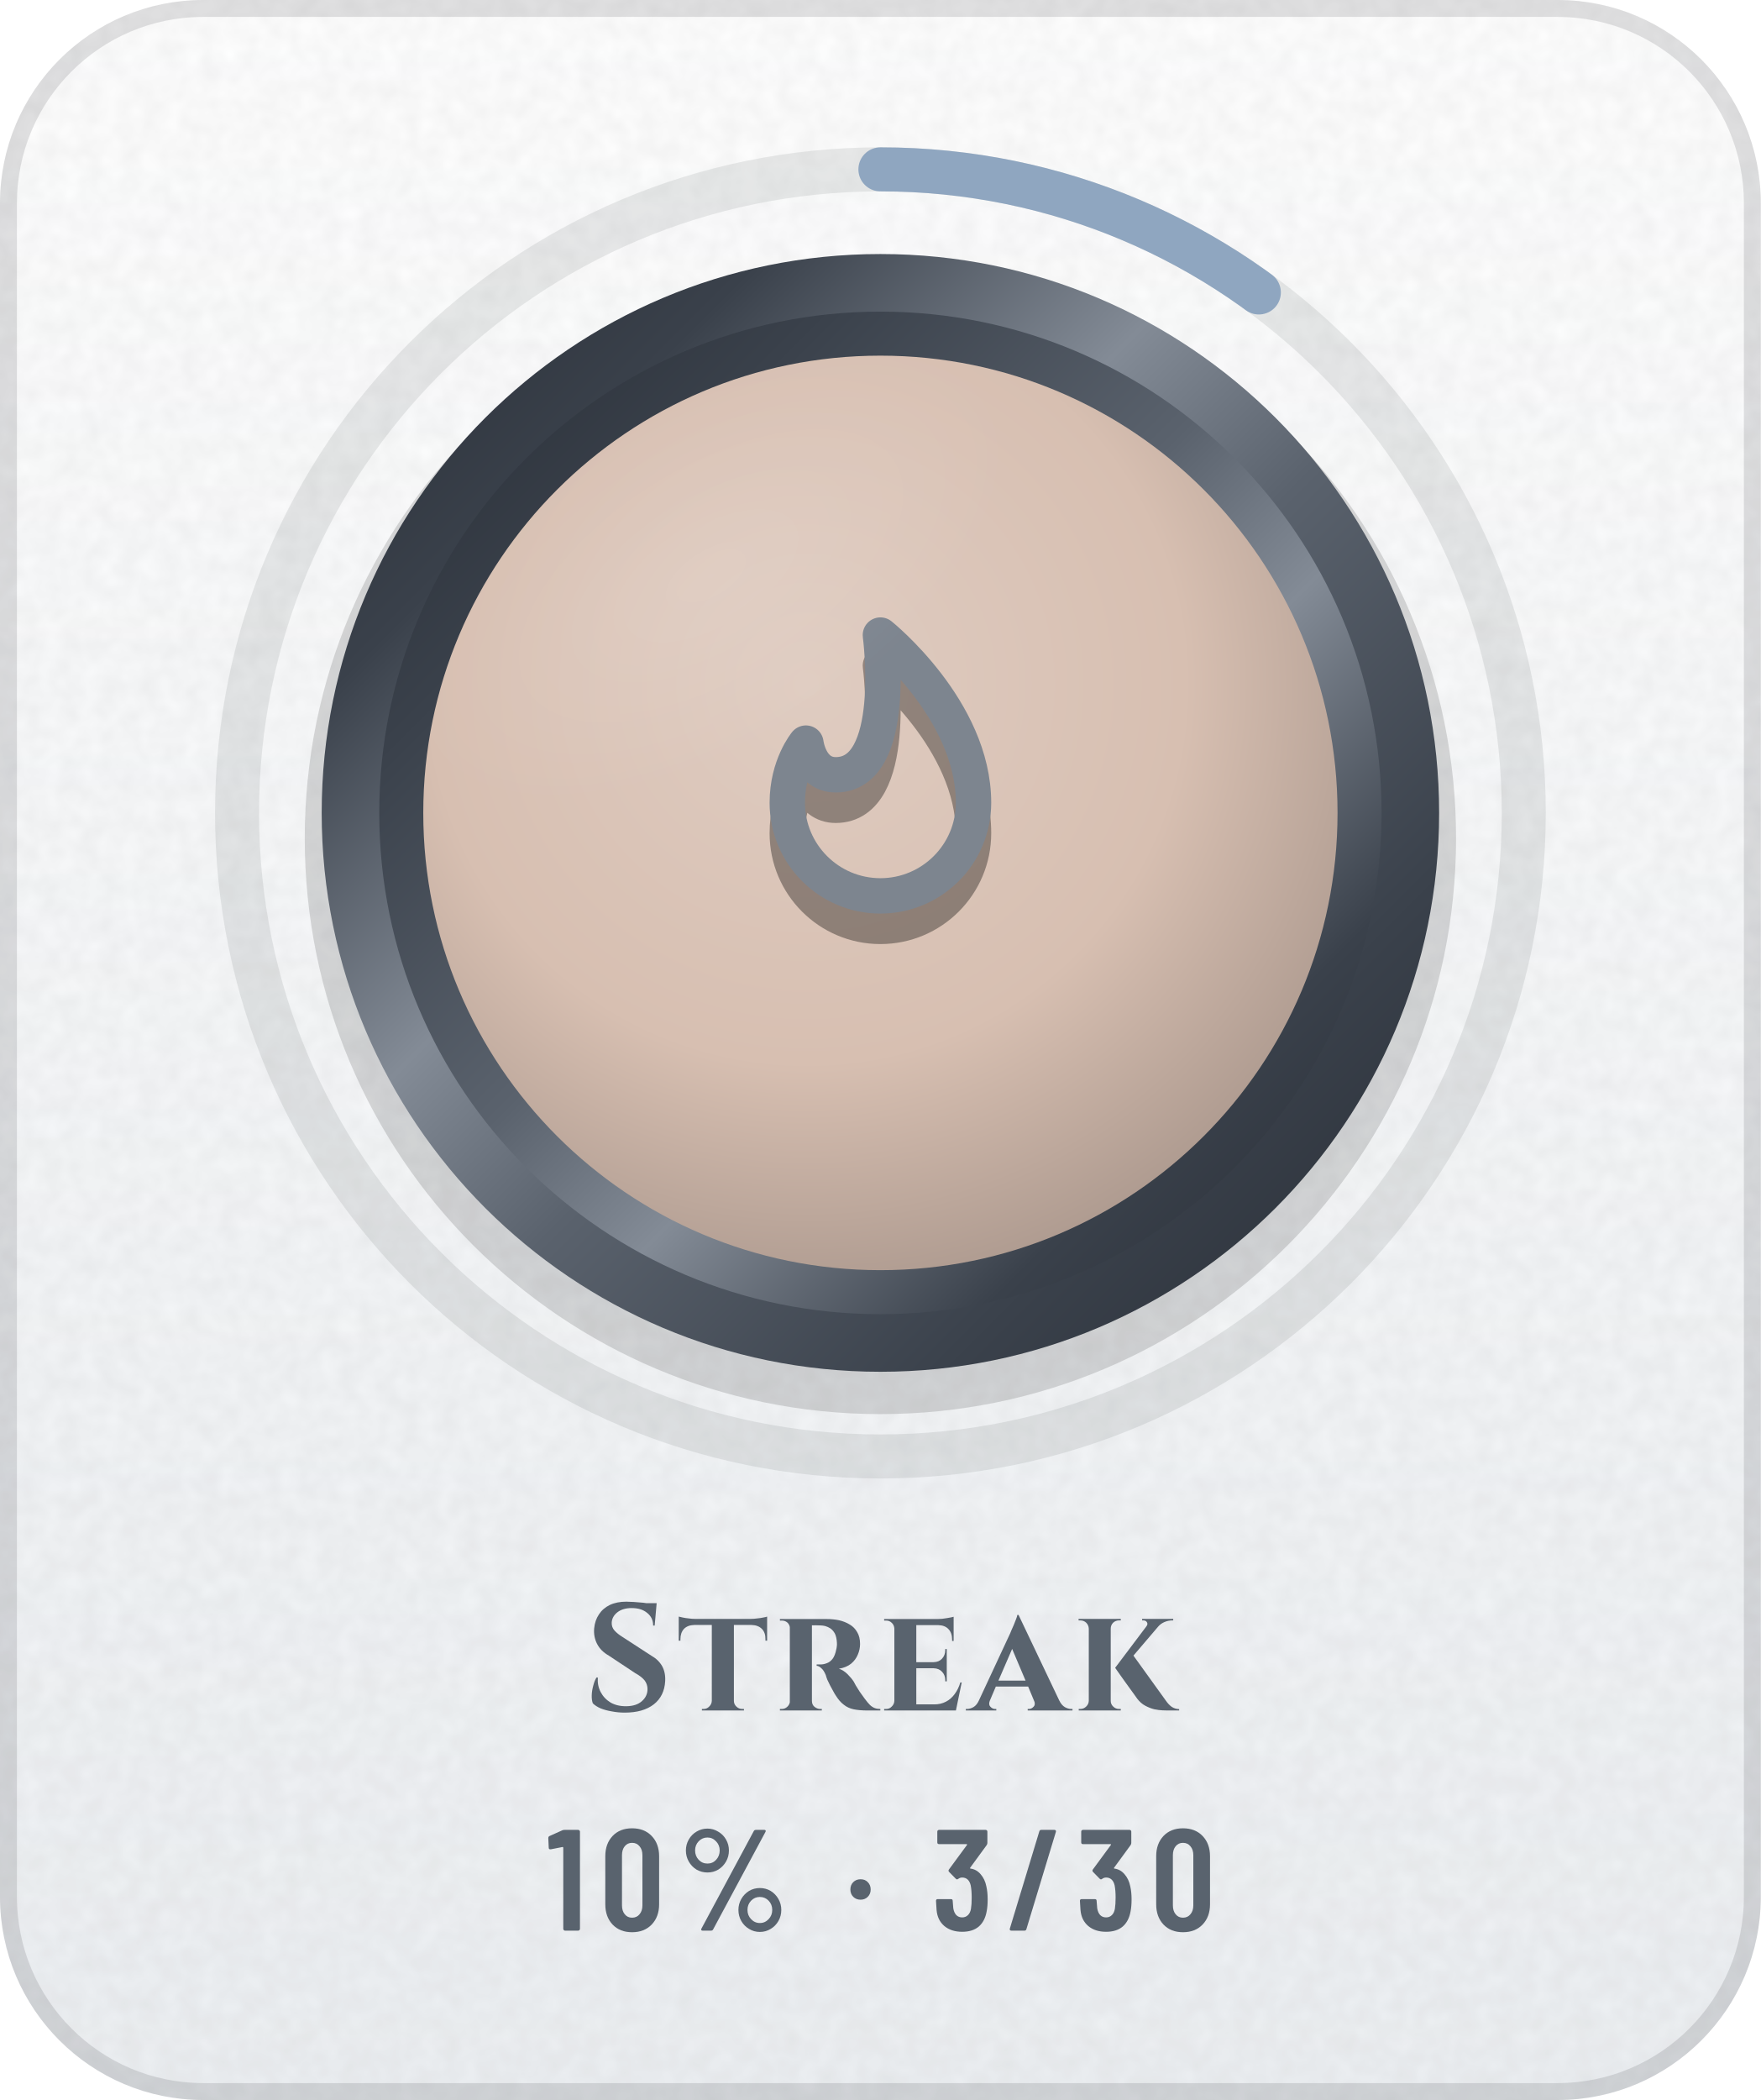
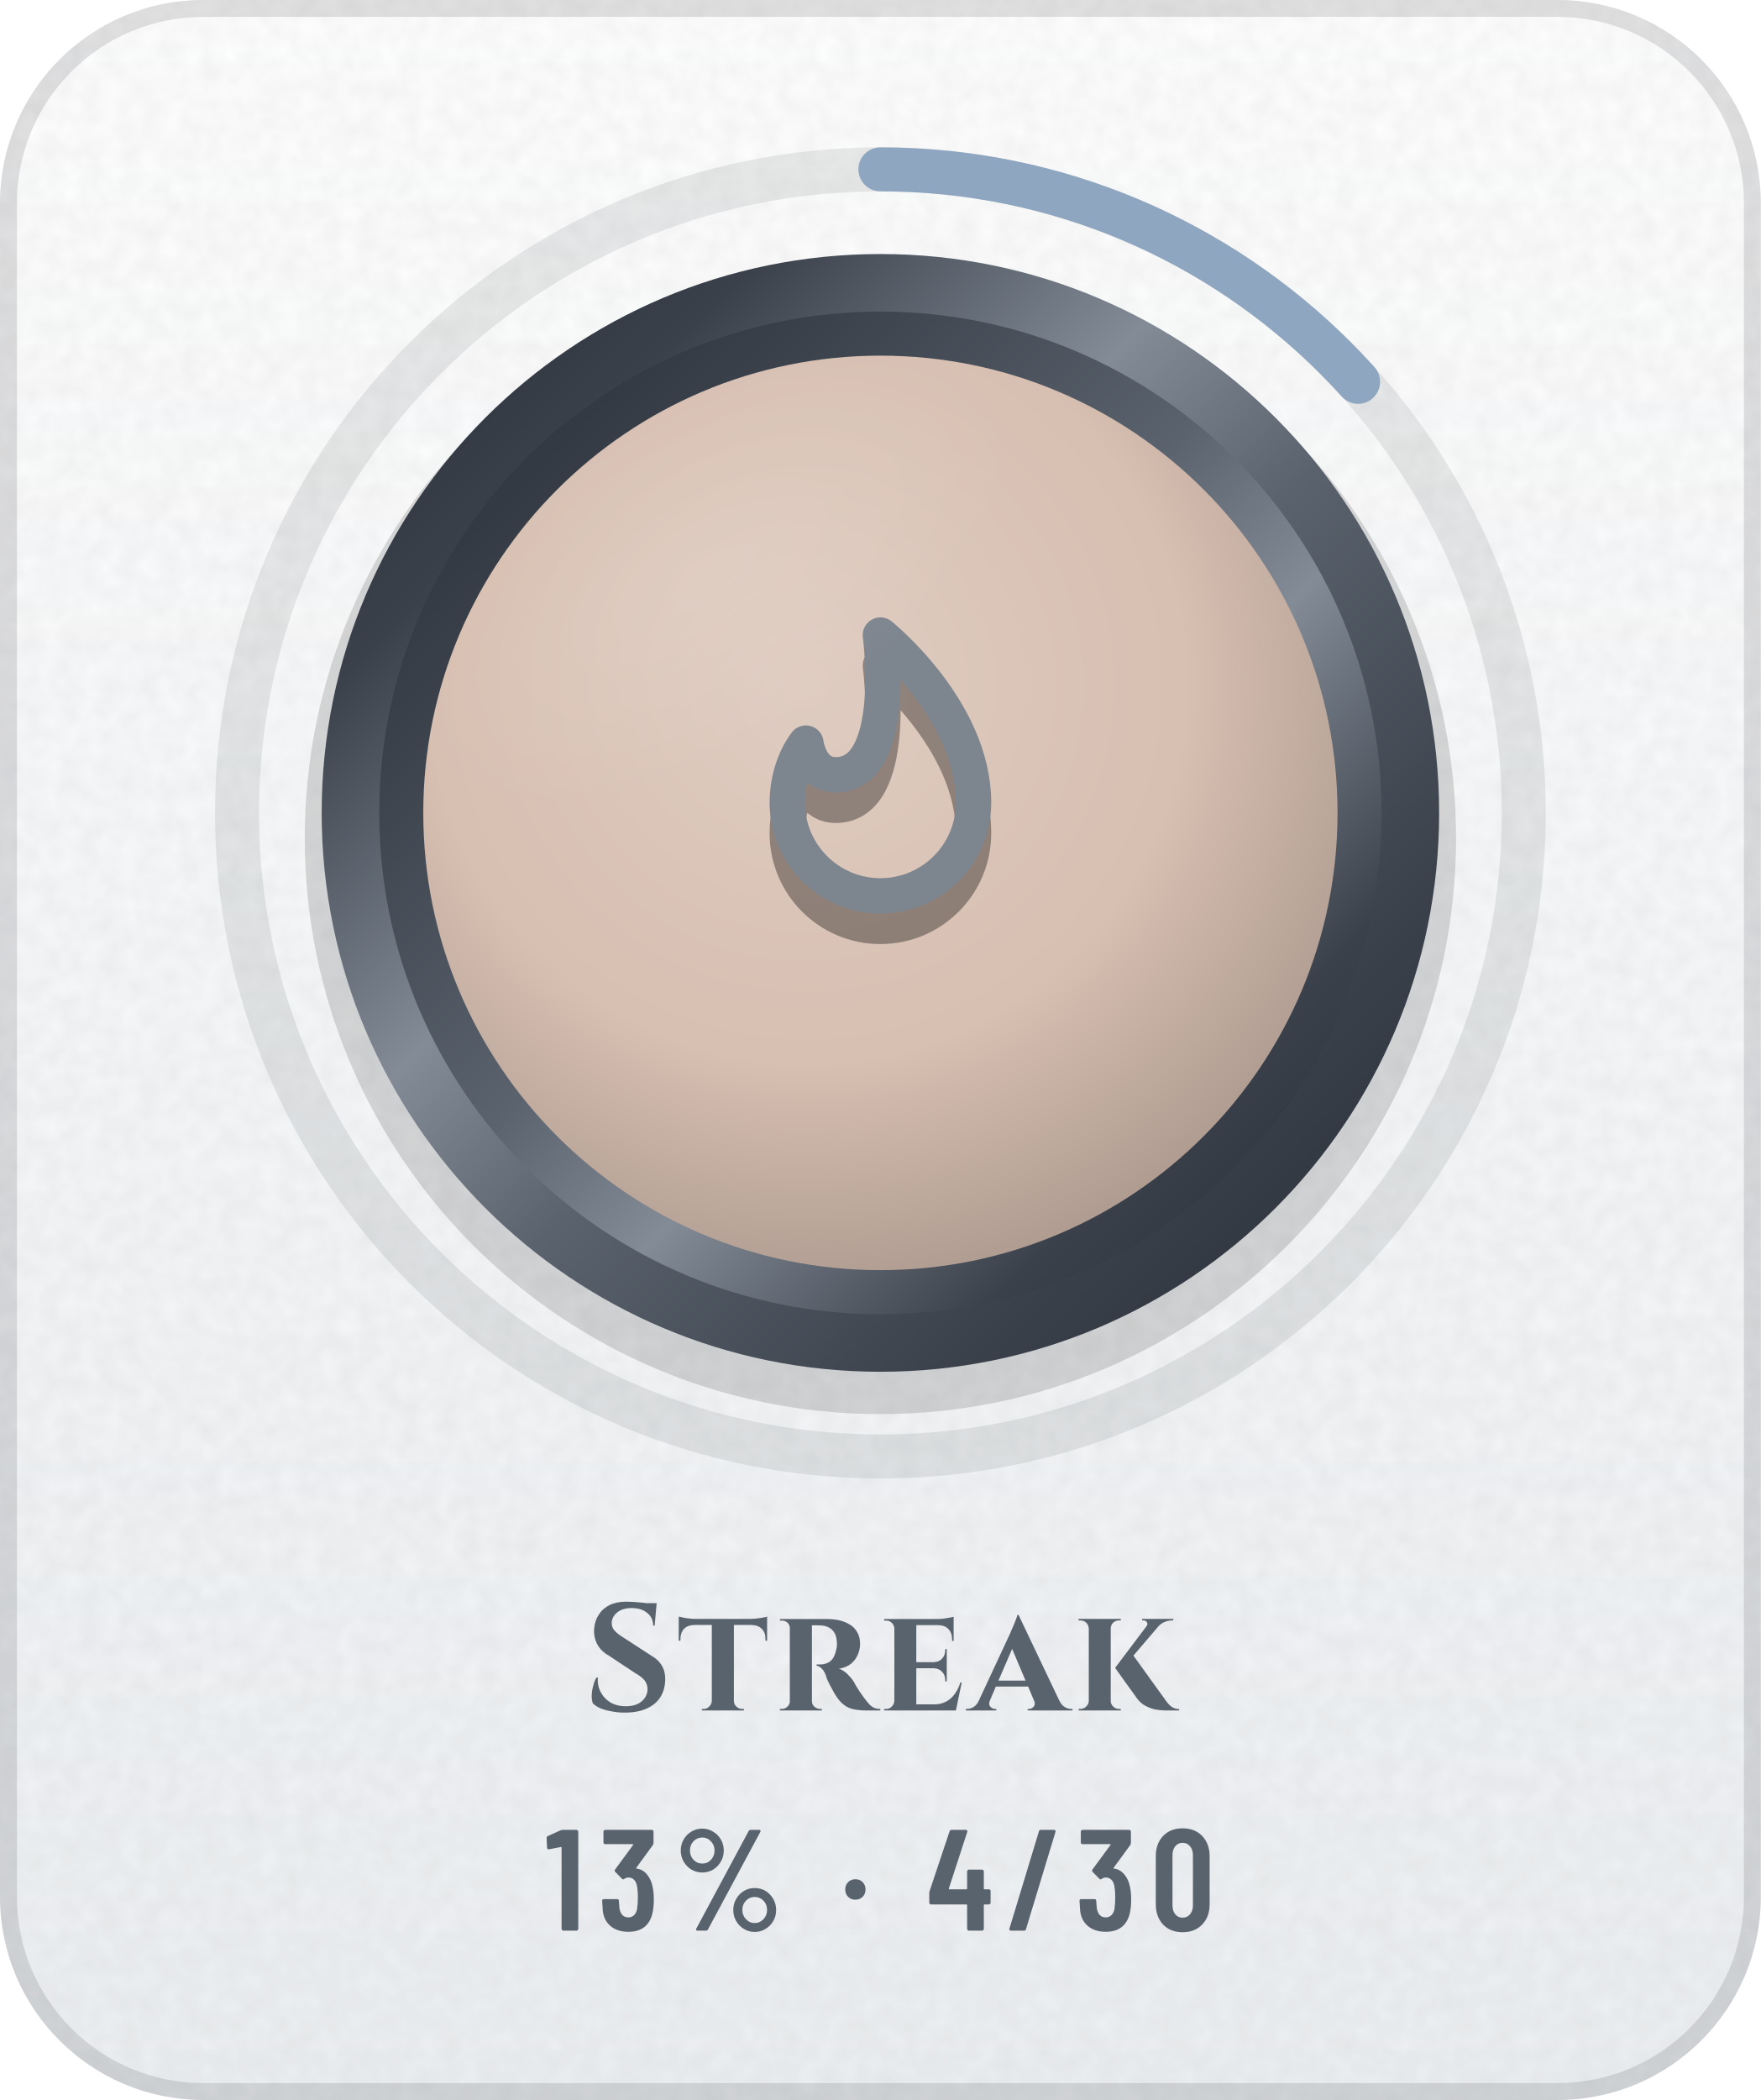
- <svg xmlns="http://www.w3.org/2000/svg" width="104" height="124" viewBox="0 0 104 124" role="img" aria-label="Streak: 10% (3 of 30)">
+ <svg xmlns="http://www.w3.org/2000/svg" width="104" height="124" viewBox="0 0 104 124" role="img" aria-label="Streak: 13% (4 of 30)">
  <defs>
    <linearGradient id="bg" x1="0" y1="0" x2="0" y2="1">
      <stop offset="0" stop-color="#FFFFFF" />
      <stop offset="1" stop-color="#EDF0F3" />
    </linearGradient>
    <clipPath id="card">
      <rect width="104" height="124" rx="12" />
    </clipPath>
    <filter id="grain" x="0" y="0" width="100%" height="100%">
      <feTurbulence type="fractalNoise" baseFrequency=".85" numOctaves="2" stitchTiles="stitch" />
      <feColorMatrix values="0 0 0 0 0 0 0 0 0 0 0 0 0 0 0 0 0 0 .05 0" />
    </filter>
    <radialGradient id="glow" cx=".5" cy=".5" r=".5">
      <stop offset="0" stop-color="#5A626D" stop-opacity="0" />
      <stop offset="1" stop-color="#5A626D" stop-opacity="0" />
    </radialGradient>
    <linearGradient id="mh" x1="0" y1="0" x2="1" y2="0">
      <stop offset="0" stop-color="#252A32" />
      <stop offset="0.2" stop-color="#3A414B" />
      <stop offset="0.4" stop-color="#838B96" />
      <stop offset="0.54" stop-color="#5A626D" />
      <stop offset="0.78" stop-color="#3A414B" />
      <stop offset="1" stop-color="#252A32" />
    </linearGradient>
    <linearGradient id="md" x1="0" y1="0" x2="1" y2="1">
      <stop offset="0" stop-color="#252A32" />
      <stop offset="0.2" stop-color="#3A414B" />
      <stop offset="0.4" stop-color="#838B96" />
      <stop offset="0.54" stop-color="#5A626D" />
      <stop offset="0.78" stop-color="#3A414B" />
      <stop offset="1" stop-color="#252A32" />
    </linearGradient>
    <linearGradient id="mdr" x1="1" y1="1" x2="0" y2="0">
      <stop offset="0" stop-color="#252A32" />
      <stop offset="0.2" stop-color="#3A414B" />
      <stop offset="0.4" stop-color="#838B96" />
      <stop offset="0.54" stop-color="#5A626D" />
      <stop offset="0.78" stop-color="#3A414B" />
      <stop offset="1" stop-color="#252A32" />
    </linearGradient>
    <linearGradient id="dia" x1="0" y1="0" x2="1" y2="0">
      <stop offset="0" stop-color="#2F7DD1" />
      <stop offset=".5" stop-color="#7B61E0" />
      <stop offset="1" stop-color="#C2449A" />
    </linearGradient>
    <linearGradient id="pb" x1="0" y1="0" x2="1" y2="0">
      <stop offset="0" stop-color="#8F5125" />
      <stop offset="1" stop-color="#CC8850" />
    </linearGradient>
    <linearGradient id="shg" x1="0" y1="0" x2="1" y2="0">
      <stop offset="0" stop-color="#FFFFFF" stop-opacity="0" />
      <stop offset=".5" stop-color="#FFFFFF" stop-opacity=".6" />
      <stop offset="1" stop-color="#FFFFFF" stop-opacity="0" />
    </linearGradient>
    <radialGradient id="en" cx=".42" cy=".36" r=".75">
      <stop offset="0" stop-color="#DFCCC1" />
      <stop offset=".55" stop-color="#D7BFB1" />
      <stop offset="1" stop-color="#A18F85" />
    </radialGradient>
    <linearGradient id="ig" gradientUnits="userSpaceOnUse" x1="0" y1="34" x2="0" y2="62">
      <stop offset="0" stop-color="#7D858F" />
      <stop offset="1" stop-color="#4E5661" />
    </linearGradient>
    <radialGradient id="gl" cx=".5" cy=".5" r=".5">
      <stop offset="0" stop-color="#FFFFFF" stop-opacity=".45" />
      <stop offset="1" stop-color="#FFFFFF" stop-opacity="0" />
    </radialGradient>
    <clipPath id="fc">
      <circle cx="52" cy="48" r="27" />
    </clipPath>
  </defs>
  <g clip-path="url(#card)">
    <rect width="104" height="124" fill="url(#bg)" />
    <rect width="104" height="124" filter="url(#grain)" />
  </g>
  <rect x=".5" y=".5" width="103" height="123" rx="11.5" fill="none" stroke="#1F2328" stroke-opacity=".13" />
  <circle cx="52" cy="48" r="48" fill="url(#glow)" />
  <circle cx="52" cy="48" r="38" fill="none" stroke="#1F2328" stroke-opacity=".09" stroke-width="2.6" />
-   <circle cx="52" cy="48" r="38" fill="none" stroke="#8FA6C0" stroke-width="2.6" stroke-linecap="round" stroke-dasharray="23.9 238.8" transform="rotate(-90 52 48)" />
+   <circle cx="52" cy="48" r="38" fill="none" stroke="#8FA6C0" stroke-width="2.6" stroke-linecap="round" stroke-dasharray="31.8 238.8" transform="rotate(-90 52 48)" />
  <circle cx="52" cy="49.5" r="34" fill="#000000" fill-opacity=".14" />
  <circle cx="52" cy="48" r="33" fill="url(#md)" />
  <circle cx="52" cy="48" r="29.6" fill="url(#mdr)" />
  <circle cx="52" cy="48" r="27" fill="url(#en)" />
  <g transform="translate(38.8 36) scale(1.1)" fill="none" stroke="#000000" stroke-width="1.9" stroke-linecap="round" stroke-linejoin="round" stroke-opacity=".35">
    <path d="M12 3s5 4 5 9a5 5 0 0 1-10 0c0-2 1-3.2 1-3.2s.2 1.7 1.6 1.7C13 10.5 12 3 12 3z" />
  </g>
  <g transform="translate(38.8 34.2) scale(1.1)" fill="none" stroke="url(#ig)" stroke-width="1.9" stroke-linecap="round" stroke-linejoin="round">
    <path d="M12 3s5 4 5 9a5 5 0 0 1-10 0c0-2 1-3.2 1-3.2s.2 1.7 1.6 1.7C13 10.5 12 3 12 3z" />
  </g>
  <g clip-path="url(#fc)">
    <ellipse cx="42" cy="34" rx="20" ry="10" transform="rotate(-32 42 34)" fill="url(#gl)" opacity=".25" />
  </g>
  <g transform="translate(34.5 101) scale(0.009 -0.009)" fill="#59636E">
    <use href="#s83" x="0" />
    <use href="#s116" x="611" />
    <use href="#s114" x="1244" />
    <use href="#s101" x="1935" />
    <use href="#s97" x="2532" />
    <use href="#s107" x="3210" />
  </g>
-   <g transform="translate(32.3 114) scale(0.0085 -0.0085)" fill="#59636E">
+   <g transform="translate(32.2 114) scale(0.0085 -0.0085)" fill="#59636E">
    <use href="#m49" x="0" />
-     <use href="#m48" x="368" />
-     <use href="#m37" x="912" />
-     <use href="#m183" x="2072" />
-     <use href="#m51" x="2676" />
-     <use href="#m47" x="3196" />
-     <use href="#m51" x="3676" />
-     <use href="#m48" x="4196" />
+     <use href="#m51" x="368" />
+     <use href="#m37" x="888" />
+     <use href="#m183" x="2048" />
+     <use href="#m52" x="2652" />
+     <use href="#m47" x="3205" />
+     <use href="#m51" x="3685" />
+     <use href="#m48" x="4205" />
  </g>
  <defs>
    <path id="m37" d="M54 557Q54 598 74 633Q94 668 128 688Q163 709 204 709Q244 709 278 688Q313 668 333 633Q353 598 353 557Q353 515 333 480Q313 445 279 424Q245 404 204 404Q163 404 128 424Q94 445 74 480Q54 515 54 557ZM162 14 526 692Q530 700 541 700H599Q606 700 608 696Q610 692 607 686L243 8Q239 0 228 0H170Q163 0 161 4Q159 8 162 14ZM289 557Q289 594 264 620Q239 647 204 647Q168 647 143 621Q118 595 118 557Q118 519 143 492Q168 466 204 466Q240 466 264 492Q289 519 289 557ZM419 144Q419 185 439 220Q459 255 493 276Q527 296 568 296Q609 296 643 276Q677 255 697 220Q717 185 717 144Q717 102 697 67Q677 32 643 12Q609 -9 568 -9Q527 -9 493 12Q459 32 439 67Q419 102 419 144ZM654 144Q654 182 629 208Q604 234 568 234Q532 234 507 208Q482 182 482 144Q482 106 507 80Q532 53 568 53Q604 53 629 80Q654 106 654 144Z" />
    <path id="m47" d="M21 14 226 690Q229 700 239 700H331Q337 700 340 696Q343 692 341 686L136 10Q133 0 123 0H31Q25 0 22 4Q19 8 21 14Z" />
    <path id="m48" d="M38 183V517Q38 604 89 658Q140 711 224 711Q309 711 360 658Q412 604 412 517V183Q412 96 360 42Q309 -11 224 -11Q140 -11 89 42Q38 96 38 183ZM296 176V524Q296 563 276 586Q257 610 224 610Q192 610 173 586Q154 563 154 524V176Q154 137 173 114Q192 90 224 90Q257 90 276 114Q296 137 296 176Z" />
    <path id="m49" d="M122 700H218Q223 700 226 696Q230 693 230 688V12Q230 7 226 4Q223 0 218 0H126Q121 0 118 4Q114 7 114 12V576Q114 578 112 580Q111 582 109 581L27 565H24Q13 565 13 576L10 643Q10 653 18 657L107 697Q114 700 122 700Z" />
    <path id="m51" d="M387 218Q387 169 380 134Q368 66 326 29Q283 -8 210 -8Q134 -8 86 32Q38 73 32 143Q30 165 28 207Q28 219 40 219H132Q144 219 144 207Q146 173 148 156Q153 125 169 108Q185 92 210 92Q234 92 250 108Q266 123 271 152Q276 182 276 230Q276 281 269 315Q263 341 248 355Q233 369 210 369Q195 369 183 360Q177 356 174 356Q172 356 166 360L119 408Q115 412 115 417Q115 421 118 425L243 595Q245 597 244 599Q242 601 239 601H49Q44 601 40 604Q37 608 37 613V688Q37 693 40 696Q44 700 49 700H373Q378 700 382 696Q385 693 385 688V609Q385 602 380 594L266 438Q262 432 268 431Q309 426 338 392Q368 358 378 307Q387 267 387 218Z" />
+     <path id="m52" d="M443 275V194Q443 189 440 186Q436 182 431 182H401Q396 182 396 177V12Q396 7 392 4Q389 0 384 0H292Q287 0 284 4Q280 7 280 12V177Q280 182 275 182H29Q24 182 20 186Q17 189 17 194V259Q17 268 19 274L158 690Q161 700 171 700H271Q277 700 280 696Q283 693 281 686L153 293Q152 287 157 287H275Q280 287 280 292V412Q280 417 284 420Q287 424 292 424H384Q389 424 392 420Q396 417 396 412V292Q396 287 401 287H431Q436 287 440 284Q443 280 443 275Z" />
    <path id="m183" d="M37 286Q37 317 57 337Q77 357 108 357Q139 357 158 337Q178 317 178 286Q178 255 158 235Q138 215 108 215Q77 215 57 235Q37 255 37 286Z" />
    <path id="s83" d="M277 714Q297 714 326 712Q356 710 388 707Q399 705 409 704H476L475 692Q475 692 475 692L463 557H453Q453 609 414 640Q376 672 312 672Q254 672 218 644Q183 616 181 576Q180 546 200 524Q220 502 251 483L442 359Q488 333 512 291Q535 249 532 193Q527 95 457 40Q387 -14 267 -14Q223 -14 182 -6Q140 1 108 14Q76 28 57 47Q49 69 50 100Q51 131 60 163Q68 195 81 216H90Q86 165 108 122Q131 78 174 52Q218 27 278 28Q344 29 380 62Q416 94 416 140Q416 171 398 196Q379 221 337 244L162 360Q109 390 85 437Q61 484 66 539Q71 591 97 630Q123 670 168 692Q214 714 277 714Z" />
    <path id="s97" d="M319 627 586 66Q601 35 623 22Q645 10 665 10H673V0H379V10H387Q404 10 418 25Q429 36 424 56L382 157H170L130 63Q121 38 134 25Q148 10 165 10H173V0H-27V10H-19Q1 10 23 22Q45 35 59 66L264 506Q266 512 273 528Q280 543 288 562Q296 582 303 600Q310 617 311 627ZM187 196H365L277 404Z" />
    <path id="s101" d="M543 184 505 0H34V10H47Q69 10 84 26Q100 41 101 63V537Q100 560 84 575Q69 590 47 590H34V600H385Q414 600 446 606Q478 611 490 615V456H480V465Q480 509 456 534Q433 559 389 560H245V317H359Q394 318 414 340Q435 363 435 396V403H445V191H435V199Q435 232 414 254Q394 276 359 277H245V40H363Q406 40 440 58Q473 75 497 108Q521 140 534 184Z" />
    <path id="s107" d="M102 63V537Q101 560 85 576Q69 591 46 591H35V601H312V591H301Q278 591 262 576Q246 560 246 537V63Q246 41 262 26Q278 10 301 10H312V0H36V10H46Q69 10 85 26Q101 41 102 63ZM656 601V591H652Q623 591 598 580Q573 569 557 550L395 360L606 67Q625 39 646 24Q667 10 695 9V0H618Q608 0 585 1Q562 2 532 8Q503 15 473 31Q443 47 420 77Q415 84 403 101Q391 118 374 141Q358 164 340 188Q323 212 308 233Q293 254 284 267L275 280L480 552Q491 566 484 578Q477 591 460 591H452V601Z" />
    <path id="s114" d="M106 0H41V10H53Q75 10 91 26Q103 38 106 54V547Q103 564 91 576Q75 590 54 590H41V600H349Q390 600 429 592Q468 583 499 564Q530 546 548 514Q567 483 567 436Q567 401 552 366Q538 332 508 307Q477 282 428 274Q457 265 484 239Q510 213 525 190Q529 182 539 164Q549 147 564 124Q580 102 597 78Q617 51 632 36Q647 22 663 16Q679 10 700 10V0H616Q562 0 524 8Q487 16 460 38Q432 59 409 96Q400 109 390 128Q380 146 370 165Q360 184 352 202Q345 220 342 232Q329 264 312 278Q296 293 282 293V302H307Q328 302 348 310Q369 317 386 338Q403 360 411 402Q413 408 414 419Q416 430 415 444Q413 481 402 504Q390 526 373 538Q356 549 338 554Q321 558 308 558Q289 559 274 559Q259 558 251 559V63Q251 38 268 24Q286 10 306 10H316V0Z" />
    <path id="s116" d="M590 616V458H579V467Q580 510 556 535Q531 560 488 561H372V63Q372 41 388 26Q404 10 427 10H438V0H162V10H173Q195 10 210 26Q226 41 227 63V561H112Q68 560 44 535Q21 510 21 467V458H10V616Q19 614 36 610Q54 606 76 604Q97 601 115 601H484Q503 601 525 604Q547 606 565 610Q583 613 590 616Z" />
  </defs>
</svg>
